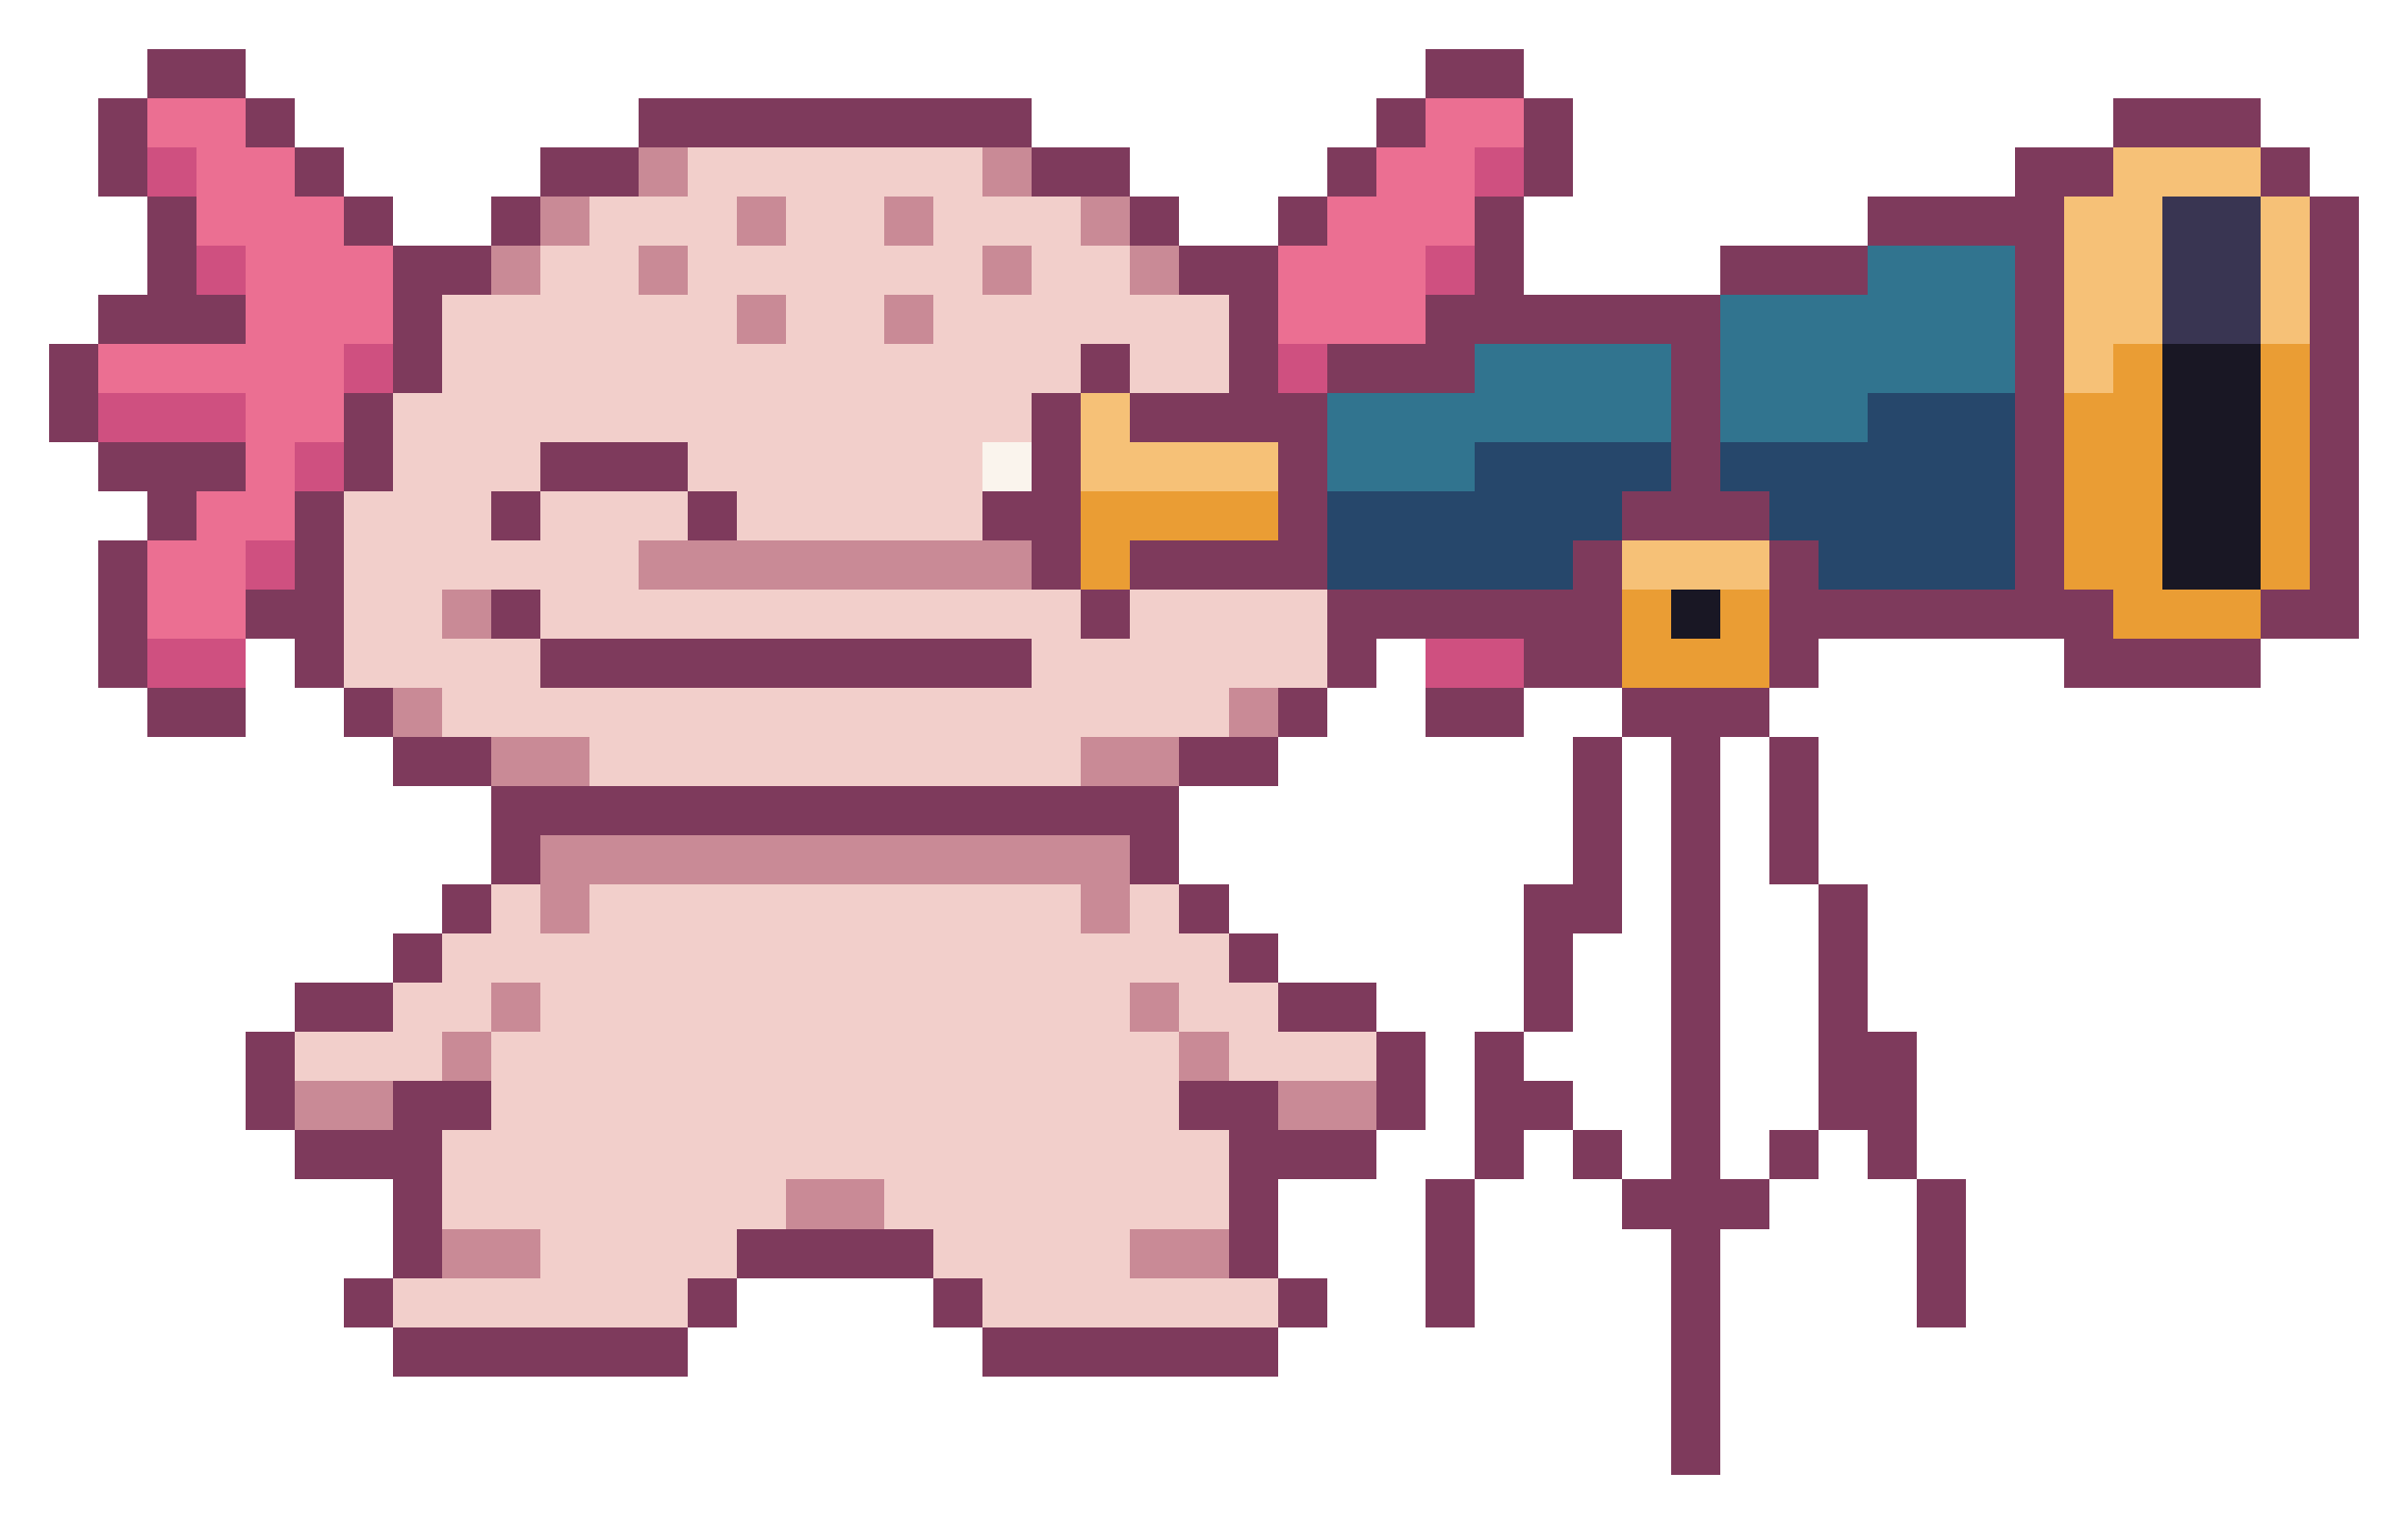
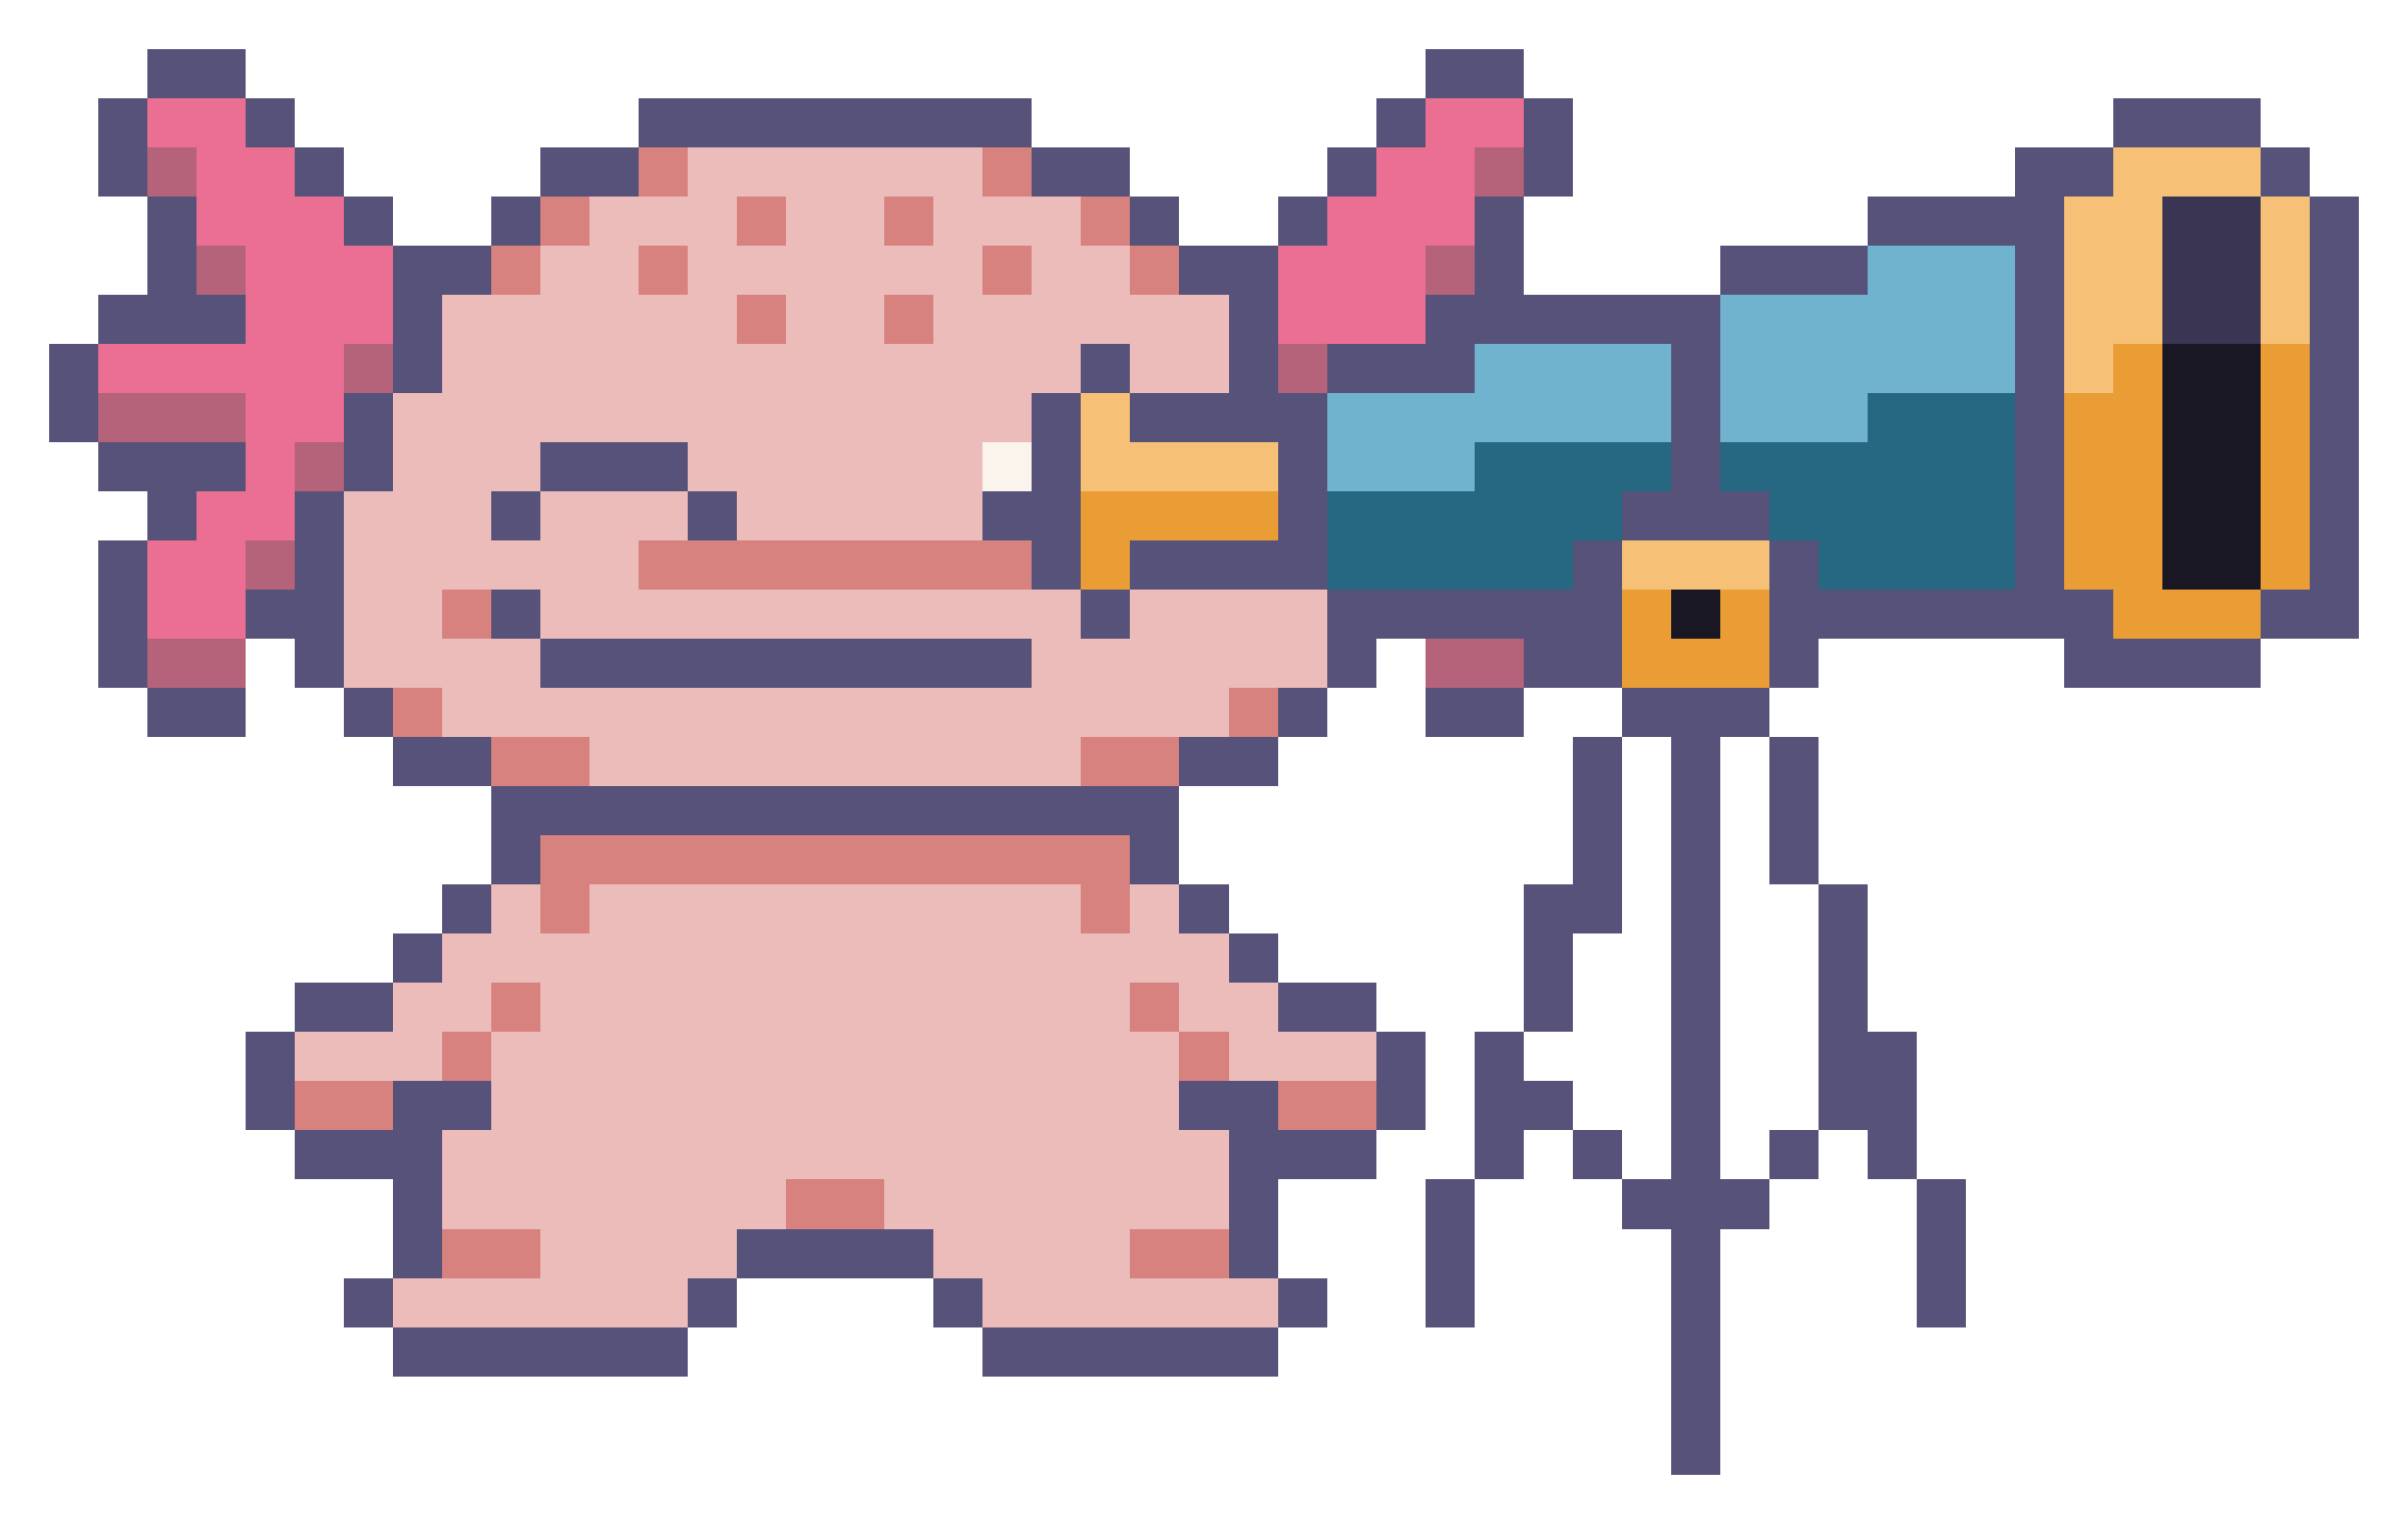
<svg xmlns="http://www.w3.org/2000/svg" viewBox="-1 3 49 31" shape-rendering="crispEdges">
-   <path fill="#7e3a5c" d="M2 4h2v1H2zM28 4h2v1H28zM1 5h1v1H1zM4 5h1v1H4zM12 5h8v1H12zM27 5h1v1H27zM30 5h1v1H30zM42 5h3v1H42zM1 6h1v1H1zM5 6h1v1H5zM10 6h2v1H10zM20 6h2v1H20zM26 6h1v1H26zM30 6h1v1H30zM40 6h2v1H40zM45 6h1v1H45zM2 7h1v1H2zM6 7h1v1H6zM9 7h1v1H9zM22 7h1v1H22zM25 7h1v1H25zM29 7h1v1H29zM37 7h4v1H37zM46 7h1v1H46zM2 8h1v1H2zM7 8h2v1H7zM23 8h2v1H23zM29 8h1v1H29zM34 8h3v1H34zM40 8h1v1H40zM46 8h1v1H46zM1 9h3v1H1zM7 9h1v1H7zM24 9h1v1H24zM28 9h6v1H28zM40 9h1v1H40zM46 9h1v1H46zM0 10h1v1H0zM7 10h1v1H7zM21 10h1v1H21zM24 10h1v1H24zM26 10h3v1H26zM33 10h1v1H33zM40 10h1v1H40zM46 10h1v1H46zM0 11h1v1H0zM6 11h1v1H6zM20 11h1v1H20zM22 11h4v1H22zM33 11h1v1H33zM40 11h1v1H40zM46 11h1v1H46zM1 12h3v1H1zM6 12h1v1H6zM10 12h3v1H10zM20 12h1v1H20zM25 12h1v1H25zM33 12h1v1H33zM40 12h1v1H40zM46 12h1v1H46zM2 13h1v1H2zM5 13h1v1H5zM9 13h1v1H9zM13 13h1v1H13zM19 13h1v1H19zM20 13h1v1H20zM25 13h1v1H25zM32 13h3v1H32zM40 13h1v1H40zM46 13h1v1H46zM1 14h1v1H1zM5 14h1v1H5zM20 14h1v1H20zM22 14h4v1H22zM31 14h1v1H31zM35 14h1v1H35zM40 14h1v1H40zM46 14h1v1H46zM1 15h1v1H1zM4 15h2v1H4zM9 15h1v1H9zM21 15h1v1H21zM26 15h6v1H26zM35 15h7v1H35zM45 15h2v1H45zM1 16h1v1H1zM5 16h1v1H5zM10 16h10v1H10zM26 16h1v1H26zM30 16h2v1H30zM35 16h1v1H35zM41 16h4v1H41zM2 17h2v1H2zM6 17h1v1H6zM25 17h1v1H25zM28 17h2v1H28zM32 17h3v1H32zM7 18h2v1H7zM23 18h2v1H23zM31 18h1v1H31zM33 18h1v1H33zM35 18h1v1H35zM9 19h14v1H9zM31 19h1v1H31zM33 19h1v1H33zM35 19h1v1H35zM9 20h1v1H9zM22 20h1v1H22zM31 20h1v1H31zM33 20h1v1H33zM35 20h1v1H35zM8 21h1v1H8zM23 21h1v1H23zM30 21h2v1H30zM33 21h1v1H33zM36 21h1v1H36zM7 22h1v1H7zM24 22h1v1H24zM30 22h1v1H30zM33 22h1v1H33zM36 22h1v1H36zM5 23h2v1H5zM25 23h2v1H25zM30 23h1v1H30zM33 23h1v1H33zM36 23h1v1H36zM4 24h1v1H4zM27 24h1v1H27zM29 24h1v1H29zM33 24h1v1H33zM36 24h2v1H36zM4 25h1v1H4zM7 25h2v1H7zM23 25h2v1H23zM27 25h1v1H27zM29 25h2v1H29zM33 25h1v1H33zM36 25h2v1H36zM5 26h3v1H5zM24 26h3v1H24zM29 26h1v1H29zM31 26h1v1H31zM33 26h1v1H33zM35 26h1v1H35zM37 26h1v1H37zM7 27h1v1H7zM24 27h1v1H24zM28 27h1v1H28zM32 27h3v1H32zM38 27h1v1H38zM7 28h1v1H7zM14 28h4v1H14zM24 28h1v1H24zM28 28h1v1H28zM33 28h1v1H33zM38 28h1v1H38zM6 29h1v1H6zM13 29h1v1H13zM18 29h1v1H18zM25 29h1v1H25zM28 29h1v1H28zM33 29h1v1H33zM38 29h1v1H38zM7 30h6v1H7zM19 30h6v1H19zM33 30h1v1H33zM33 31h1v1H33zM33 32h1v1H33z" />
+   <path fill="#575279" d="M2 4h2v1H2zM28 4h2v1H28zM1 5h1v1H1zM4 5h1v1H4zM12 5h8v1H12zM27 5h1v1H27zM30 5h1v1H30zM42 5h3v1H42zM1 6h1v1H1zM5 6h1v1H5zM10 6h2v1H10zM20 6h2v1H20zM26 6h1v1H26zM30 6h1v1H30zM40 6h2v1H40zM45 6h1v1H45zM2 7h1v1H2zM6 7h1v1H6zM9 7h1v1H9zM22 7h1v1H22zM25 7h1v1H25zM29 7h1v1H29zM37 7h4v1H37zM46 7h1v1H46zM2 8h1v1H2zM7 8h2v1H7zM23 8h2v1H23zM29 8h1v1H29zM34 8h3v1H34zM40 8h1v1H40zM46 8h1v1H46zM1 9h3v1H1zM7 9h1v1H7zM24 9h1v1H24zM28 9h6v1H28zM40 9h1v1H40zM46 9h1v1H46zM0 10h1v1H0zM7 10h1v1H7zM21 10h1v1H21zM24 10h1v1H24zM26 10h3v1H26zM33 10h1v1H33zM40 10h1v1H40zM46 10h1v1H46zM0 11h1v1H0zM6 11h1v1H6zM20 11h1v1H20zM22 11h4v1H22zM33 11h1v1H33zM40 11h1v1H40zM46 11h1v1H46zM1 12h3v1H1zM6 12h1v1H6zM10 12h3v1H10zM20 12h1v1H20zM25 12h1v1H25zM33 12h1v1H33zM40 12h1v1H40zM46 12h1v1H46zM2 13h1v1H2zM5 13h1v1H5zM9 13h1v1H9zM13 13h1v1H13zM19 13h1v1H19zM20 13h1v1H20zM25 13h1v1H25zM32 13h3v1H32zM40 13h1v1H40zM46 13h1v1H46zM1 14h1v1H1zM5 14h1v1H5zM20 14h1v1H20zM22 14h4v1H22zM31 14h1v1H31zM35 14h1v1H35zM40 14h1v1H40zM46 14h1v1H46zM1 15h1v1H1zM4 15h2v1H4zM9 15h1v1H9zM21 15h1v1H21zM26 15h6v1H26zM35 15h7v1H35zM45 15h2v1H45zM1 16h1v1H1zM5 16h1v1H5zM10 16h10v1H10zM26 16h1v1H26zM30 16h2v1H30zM35 16h1v1H35zM41 16h4v1H41zM2 17h2v1H2zM6 17h1v1H6zM25 17h1v1H25zM28 17h2v1H28zM32 17h3v1H32zM7 18h2v1H7zM23 18h2v1H23zM31 18h1v1H31zM33 18h1v1H33zM35 18h1v1H35zM9 19h14v1H9zM31 19h1v1H31zM33 19h1v1H33zM35 19h1v1H35zM9 20h1v1H9zM22 20h1v1H22zM31 20h1v1H31zM33 20h1v1H33zM35 20h1v1H35zM8 21h1v1H8zM23 21h1v1H23zM30 21h2v1H30zM33 21h1v1H33zM36 21h1v1H36zM7 22h1v1H7zM24 22h1v1H24zM30 22h1v1H30zM33 22h1v1H33zM36 22h1v1H36zM5 23h2v1H5zM25 23h2v1H25zM30 23h1v1H30zM33 23h1v1H33zM36 23h1v1H36zM4 24h1v1H4zM27 24h1v1H27zM29 24h1v1H29zM33 24h1v1H33zM36 24h2v1H36zM4 25h1v1H4zM7 25h2v1H7zM23 25h2v1H23zM27 25h1v1H27zM29 25h2v1H29zM33 25h1v1H33zM36 25h2v1H36zM5 26h3v1H5zM24 26h3v1H24zM29 26h1v1H29zM31 26h1v1H31zM33 26h1v1H33zM35 26h1v1H35zM37 26h1v1H37zM7 27h1v1H7zM24 27h1v1H24zM28 27h1v1H28zM32 27h3v1H32zM38 27h1v1H38zM7 28h1v1H7zM14 28h4v1H14zM24 28h1v1H24zM28 28h1v1H28zM33 28h1v1H33zM38 28h1v1H38zM6 29h1v1H6zM13 29h1v1H13zM18 29h1v1H18zM25 29h1v1H25zM28 29h1v1H28zM33 29h1v1H33zM38 29h1v1H38zM7 30h6v1H7zM19 30h6v1H19zM33 30h1v1H33zM33 31h1v1H33zM33 32h1v1H33z" />
  <path fill="#eb6f92" d="M2 5h2v1H2zM28 5h2v1H28zM3 6h2v1H3zM27 6h2v1H27zM3 7h3v1H3zM26 7h3v1H26zM4 8h3v1H4zM25 8h3v1H25zM4 9h3v1H4zM25 9h3v1H25zM1 10h5v1H1zM4 11h2v1H4zM4 12h1v1H4zM3 13h2v1H3zM2 14h2v1H2zM2 15h2v1H2z" />
-   <path fill="#cf5080" d="M2 6h1v1H2zM29 6h1v1H29zM3 8h1v1H3zM28 8h1v1H28zM6 10h1v1H6zM25 10h1v1H25zM1 11h3v1H1zM5 12h1v1H5zM4 14h1v1H4zM2 16h2v1H2zM28 16h2v1H28z" />
-   <path fill="#c98a96" d="M12 6h1v1H12zM19 6h1v1H19zM10 7h1v1H10zM14 7h1v1H14zM17 7h1v1H17zM21 7h1v1H21zM9 8h1v1H9zM12 8h1v1H12zM19 8h1v1H19zM22 8h1v1H22zM14 9h1v1H14zM17 9h1v1H17zM12 14h8v1H12zM8 15h1v1H8zM7 17h1v1H7zM24 17h1v1H24zM9 18h2v1H9zM21 18h2v1H21zM10 20h12v1H10zM10 21h1v1H10zM21 21h1v1H21zM9 23h1v1H9zM22 23h1v1H22zM8 24h1v1H8zM23 24h1v1H23zM5 25h2v1H5zM25 25h2v1H25zM15 27h2v1H15zM8 28h2v1H8zM22 28h2v1H22z" />
-   <path fill="#f2cfcb" d="M13 6h6v1H13zM11 7h3v1H11zM15 7h2v1H15zM18 7h3v1H18zM10 8h2v1H10zM13 8h6v1H13zM20 8h2v1H20zM8 9h6v1H8zM15 9h2v1H15zM18 9h6v1H18zM8 10h13v1H8zM22 10h2v1H22zM7 11h13v1H7zM7 12h3v1H7zM13 12h6v1H13zM6 13h3v1H6zM10 13h3v1H10zM14 13h5v1H14zM6 14h6v1H6zM6 15h2v1H6zM10 15h11v1H10zM22 15h4v1H22zM6 16h4v1H6zM20 16h6v1H20zM8 17h16v1H8zM11 18h10v1H11zM9 21h1v1H9zM11 21h10v1H11zM22 21h1v1H22zM8 22h16v1H8zM7 23h2v1H7zM10 23h12v1H10zM23 23h2v1H23zM5 24h3v1H5zM9 24h14v1H9zM24 24h3v1H24zM9 25h14v1H9zM8 26h16v1H8zM8 27h7v1H8zM17 27h7v1H17zM10 28h4v1H10zM18 28h4v1H18zM7 29h6v1H7zM19 29h6v1H19z" />
+   <path fill="#b4637a" d="M2 6h1v1H2zM29 6h1v1H29zM3 8h1v1H3zM28 8h1v1H28zM6 10h1v1H6zM25 10h1v1H25zM1 11h3v1H1zM5 12h1v1H5zM4 14h1v1H4zM2 16h2v1H2zM28 16h2v1H28z" />
+   <path fill="#d7827e" d="M12 6h1v1H12zM19 6h1v1H19zM10 7h1v1H10zM14 7h1v1H14zM17 7h1v1H17zM21 7h1v1H21zM9 8h1v1H9zM12 8h1v1H12zM19 8h1v1H19zM22 8h1v1H22zM14 9h1v1H14zM17 9h1v1H17zM12 14h8v1H12zM8 15h1v1H8zM7 17h1v1H7zM24 17h1v1H24zM9 18h2v1H9zM21 18h2v1H21zM10 20h12v1H10zM10 21h1v1H10zM21 21h1v1H21zM9 23h1v1H9zM22 23h1v1H22zM8 24h1v1H8zM23 24h1v1H23zM5 25h2v1H5zM25 25h2v1H25zM15 27h2v1H15zM8 28h2v1H8zM22 28h2v1H22z" />
+   <path fill="#ebbcba" d="M13 6h6v1H13zM11 7h3v1H11zM15 7h2v1H15zM18 7h3v1H18zM10 8h2v1H10zM13 8h6v1H13zM20 8h2v1H20zM8 9h6v1H8zM15 9h2v1H15zM18 9h6v1H18zM8 10h13v1H8zM22 10h2v1H22zM7 11h13v1H7zM7 12h3v1H7zM13 12h6v1H13zM6 13h3v1H6zM10 13h3v1H10zM14 13h5v1H14zM6 14h6v1H6zM6 15h2v1H6zM10 15h11v1H10zM22 15h4v1H22zM6 16h4v1H6zM20 16h6v1H20zM8 17h16v1H8zM11 18h10v1H11zM9 21h1v1H9zM11 21h10v1H11zM22 21h1v1H22zM8 22h16v1H8zM7 23h2v1H7zM10 23h12v1H10zM23 23h2v1H23zM5 24h3v1H5zM9 24h14v1H9zM24 24h3v1H24zM9 25h14v1H9zM8 26h16v1H8zM8 27h7v1H8zM17 27h7v1H17zM10 28h4v1H10zM18 28h4v1H18zM7 29h6v1H7zM19 29h6v1H19z" />
  <path fill="#f6c177" d="M42 6h3v1H42zM41 7h2v1H41zM45 7h1v1H45zM41 8h2v1H41zM45 8h1v1H45zM41 9h2v1H41zM45 9h1v1H45zM41 10h1v1H41zM21 11h1v1H21zM21 12h4v1H21zM32 14h3v1H32z" />
  <path fill="#393552" d="M43 7h2v1H43zM43 8h2v1H43zM43 9h2v1H43z" />
-   <path fill="#31748f" d="M37 8h3v1H37zM34 9h6v1H34zM29 10h4v1H29zM34 10h6v1H34zM26 11h7v1H26zM34 11h3v1H34zM26 12h3v1H26z" />
+   <path fill="#70b3cf" d="M37 8h3v1H37zM34 9h6v1H34zM29 10h4v1H29zM34 10h6v1H34zM26 11h7v1H26zM34 11h3v1H34zM26 12h3v1H26z" />
  <path fill="#ea9d34" d="M42 10h1v1H42zM45 10h1v1H45zM41 11h2v1H41zM45 11h1v1H45zM41 12h2v1H41zM45 12h1v1H45zM21 13h4v1H21zM41 13h2v1H41zM45 13h1v1H45zM21 14h1v1H21zM41 14h2v1H41zM45 14h1v1H45zM32 15h1v1H32zM34 15h1v1H34zM42 15h3v1H42zM32 16h3v1H32z" />
  <path fill="#191724" d="M43 10h2v1H43zM43 11h2v1H43zM43 12h2v1H43zM43 13h2v1H43zM43 14h2v1H43zM33 15h1v1H33z" />
-   <path fill="#26476b" d="M37 11h3v1H37zM29 12h4v1H29zM34 12h6v1H34zM26 13h6v1H26zM35 13h5v1H35zM26 14h5v1H26zM36 14h4v1H36z" />
+   <path fill="#266781" d="M37 11h3v1H37zM29 12h4v1H29zM34 12h6v1H34zM26 13h6v1H26zM35 13h5v1H35zM26 14h5v1H26zM36 14h4v1H36z" />
  <path fill="#faf4ed" d="M19 12h1v1H19z" />
</svg>
